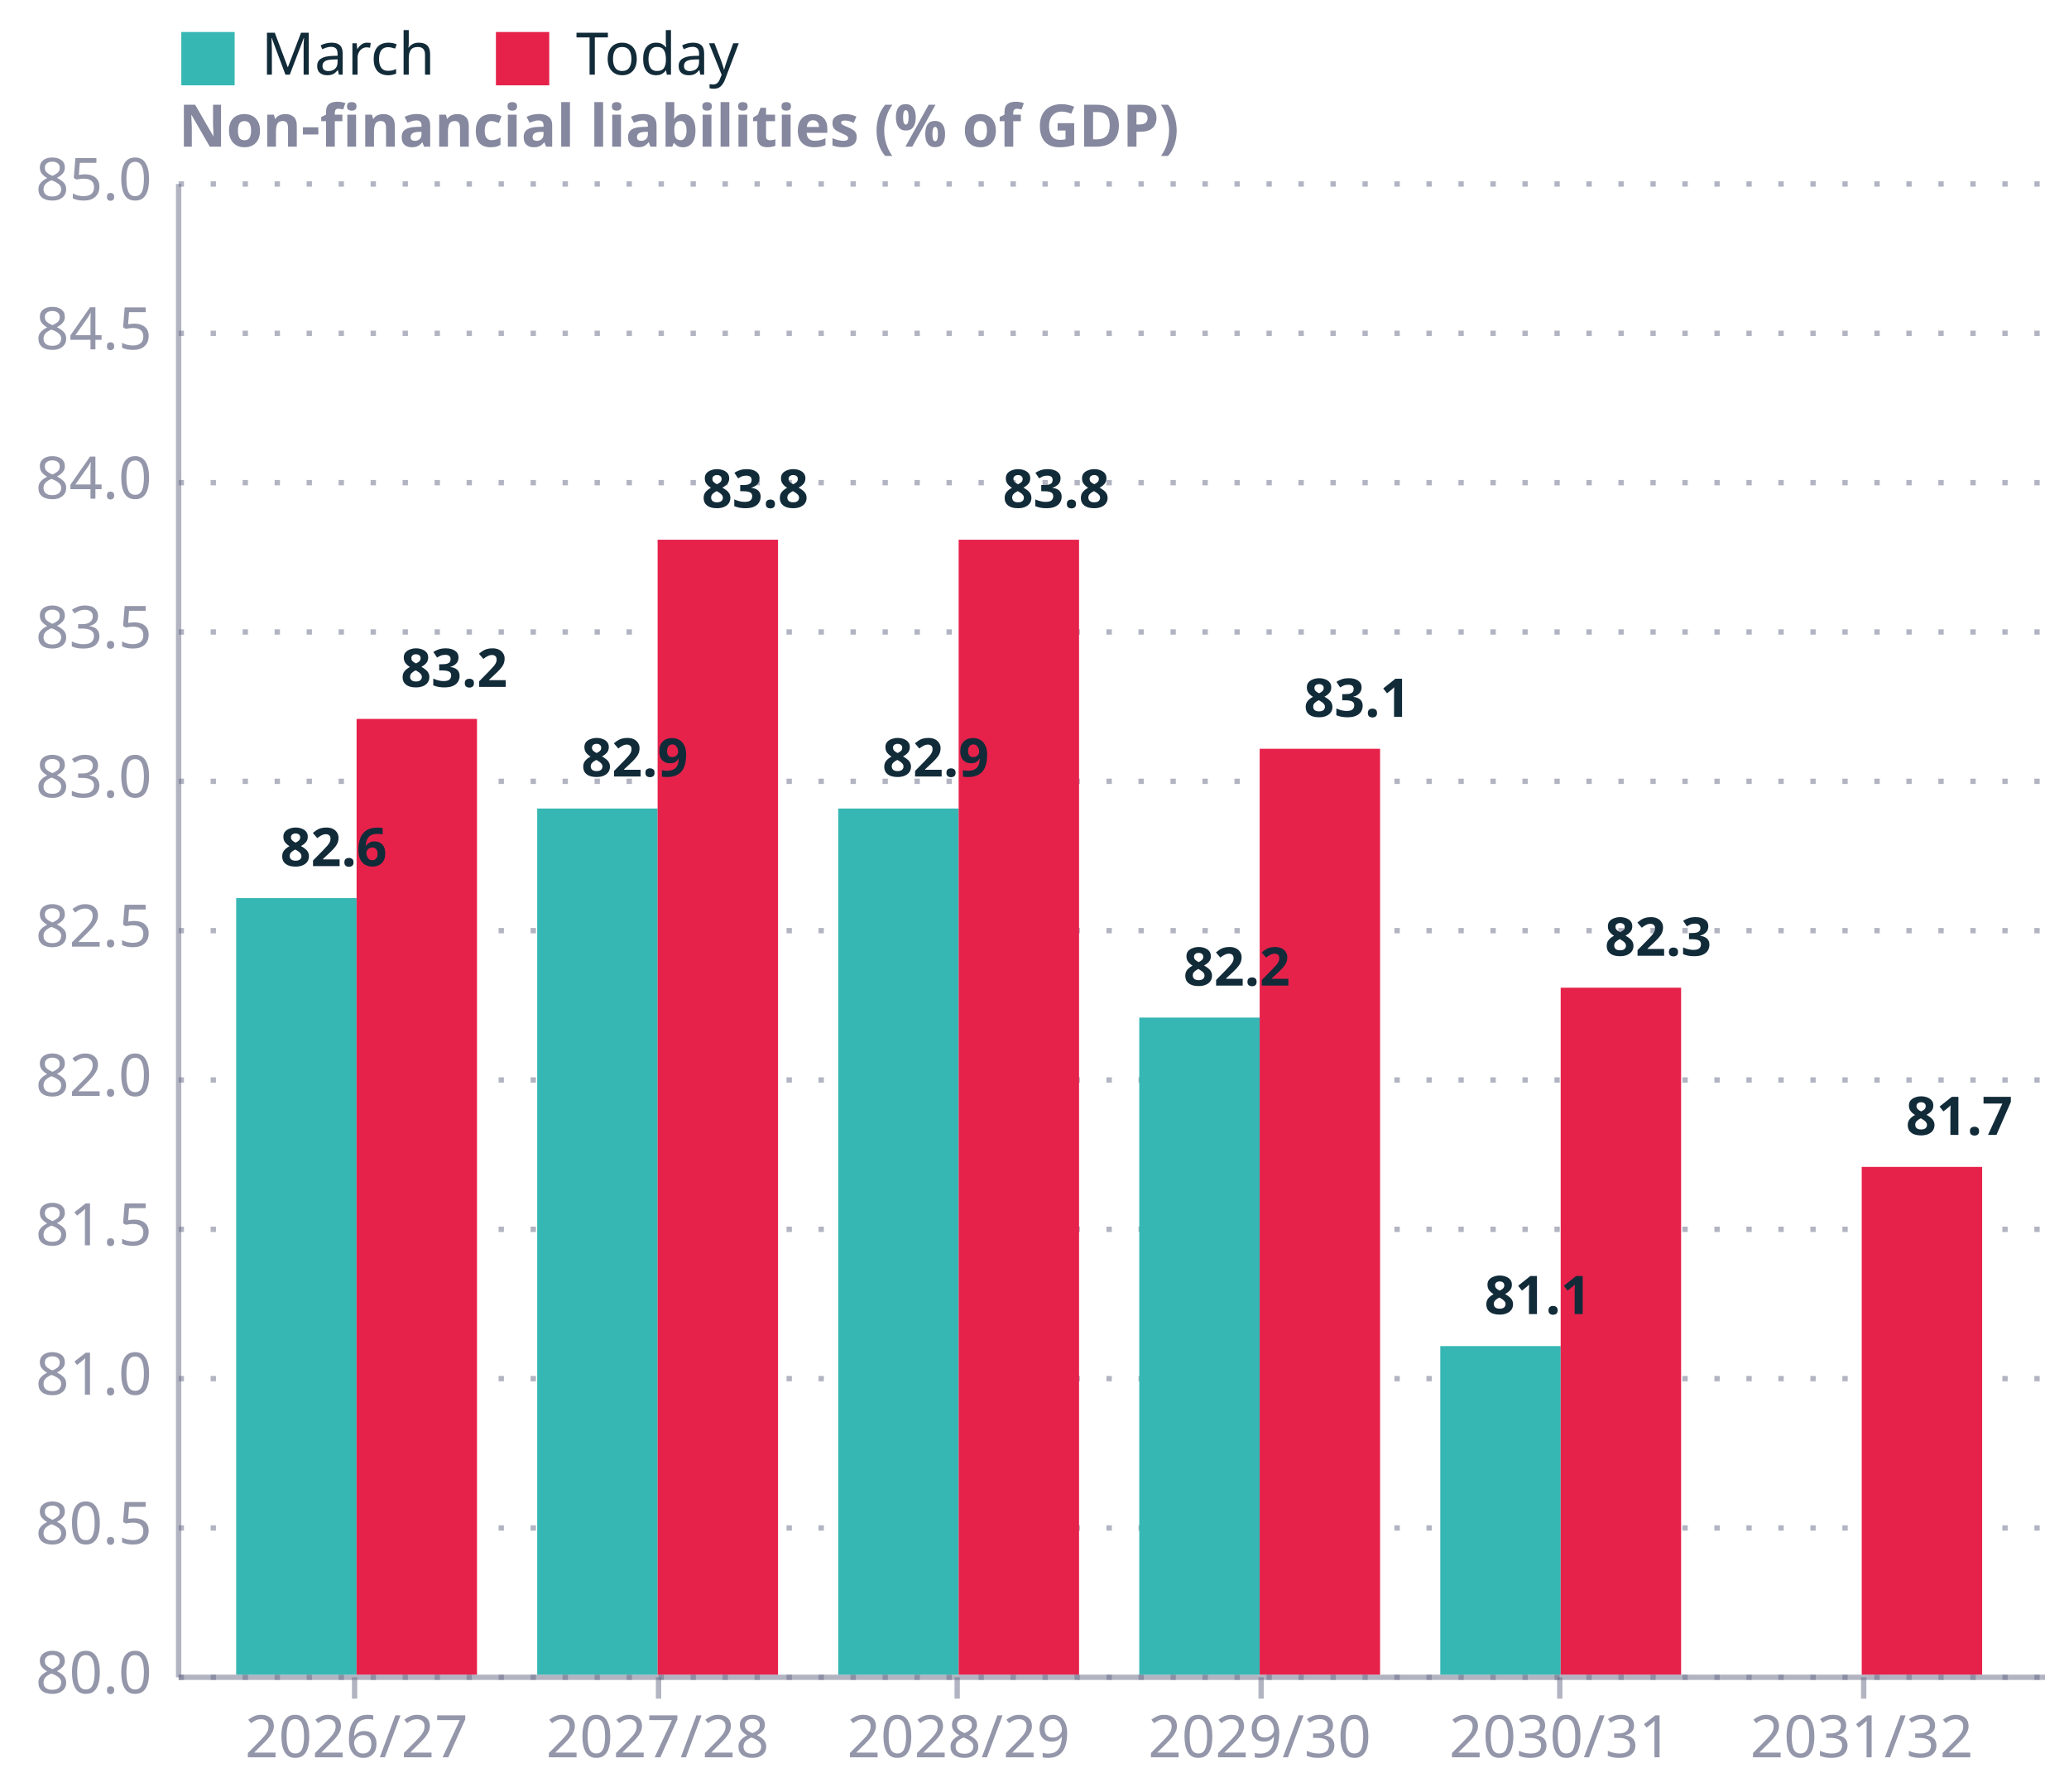
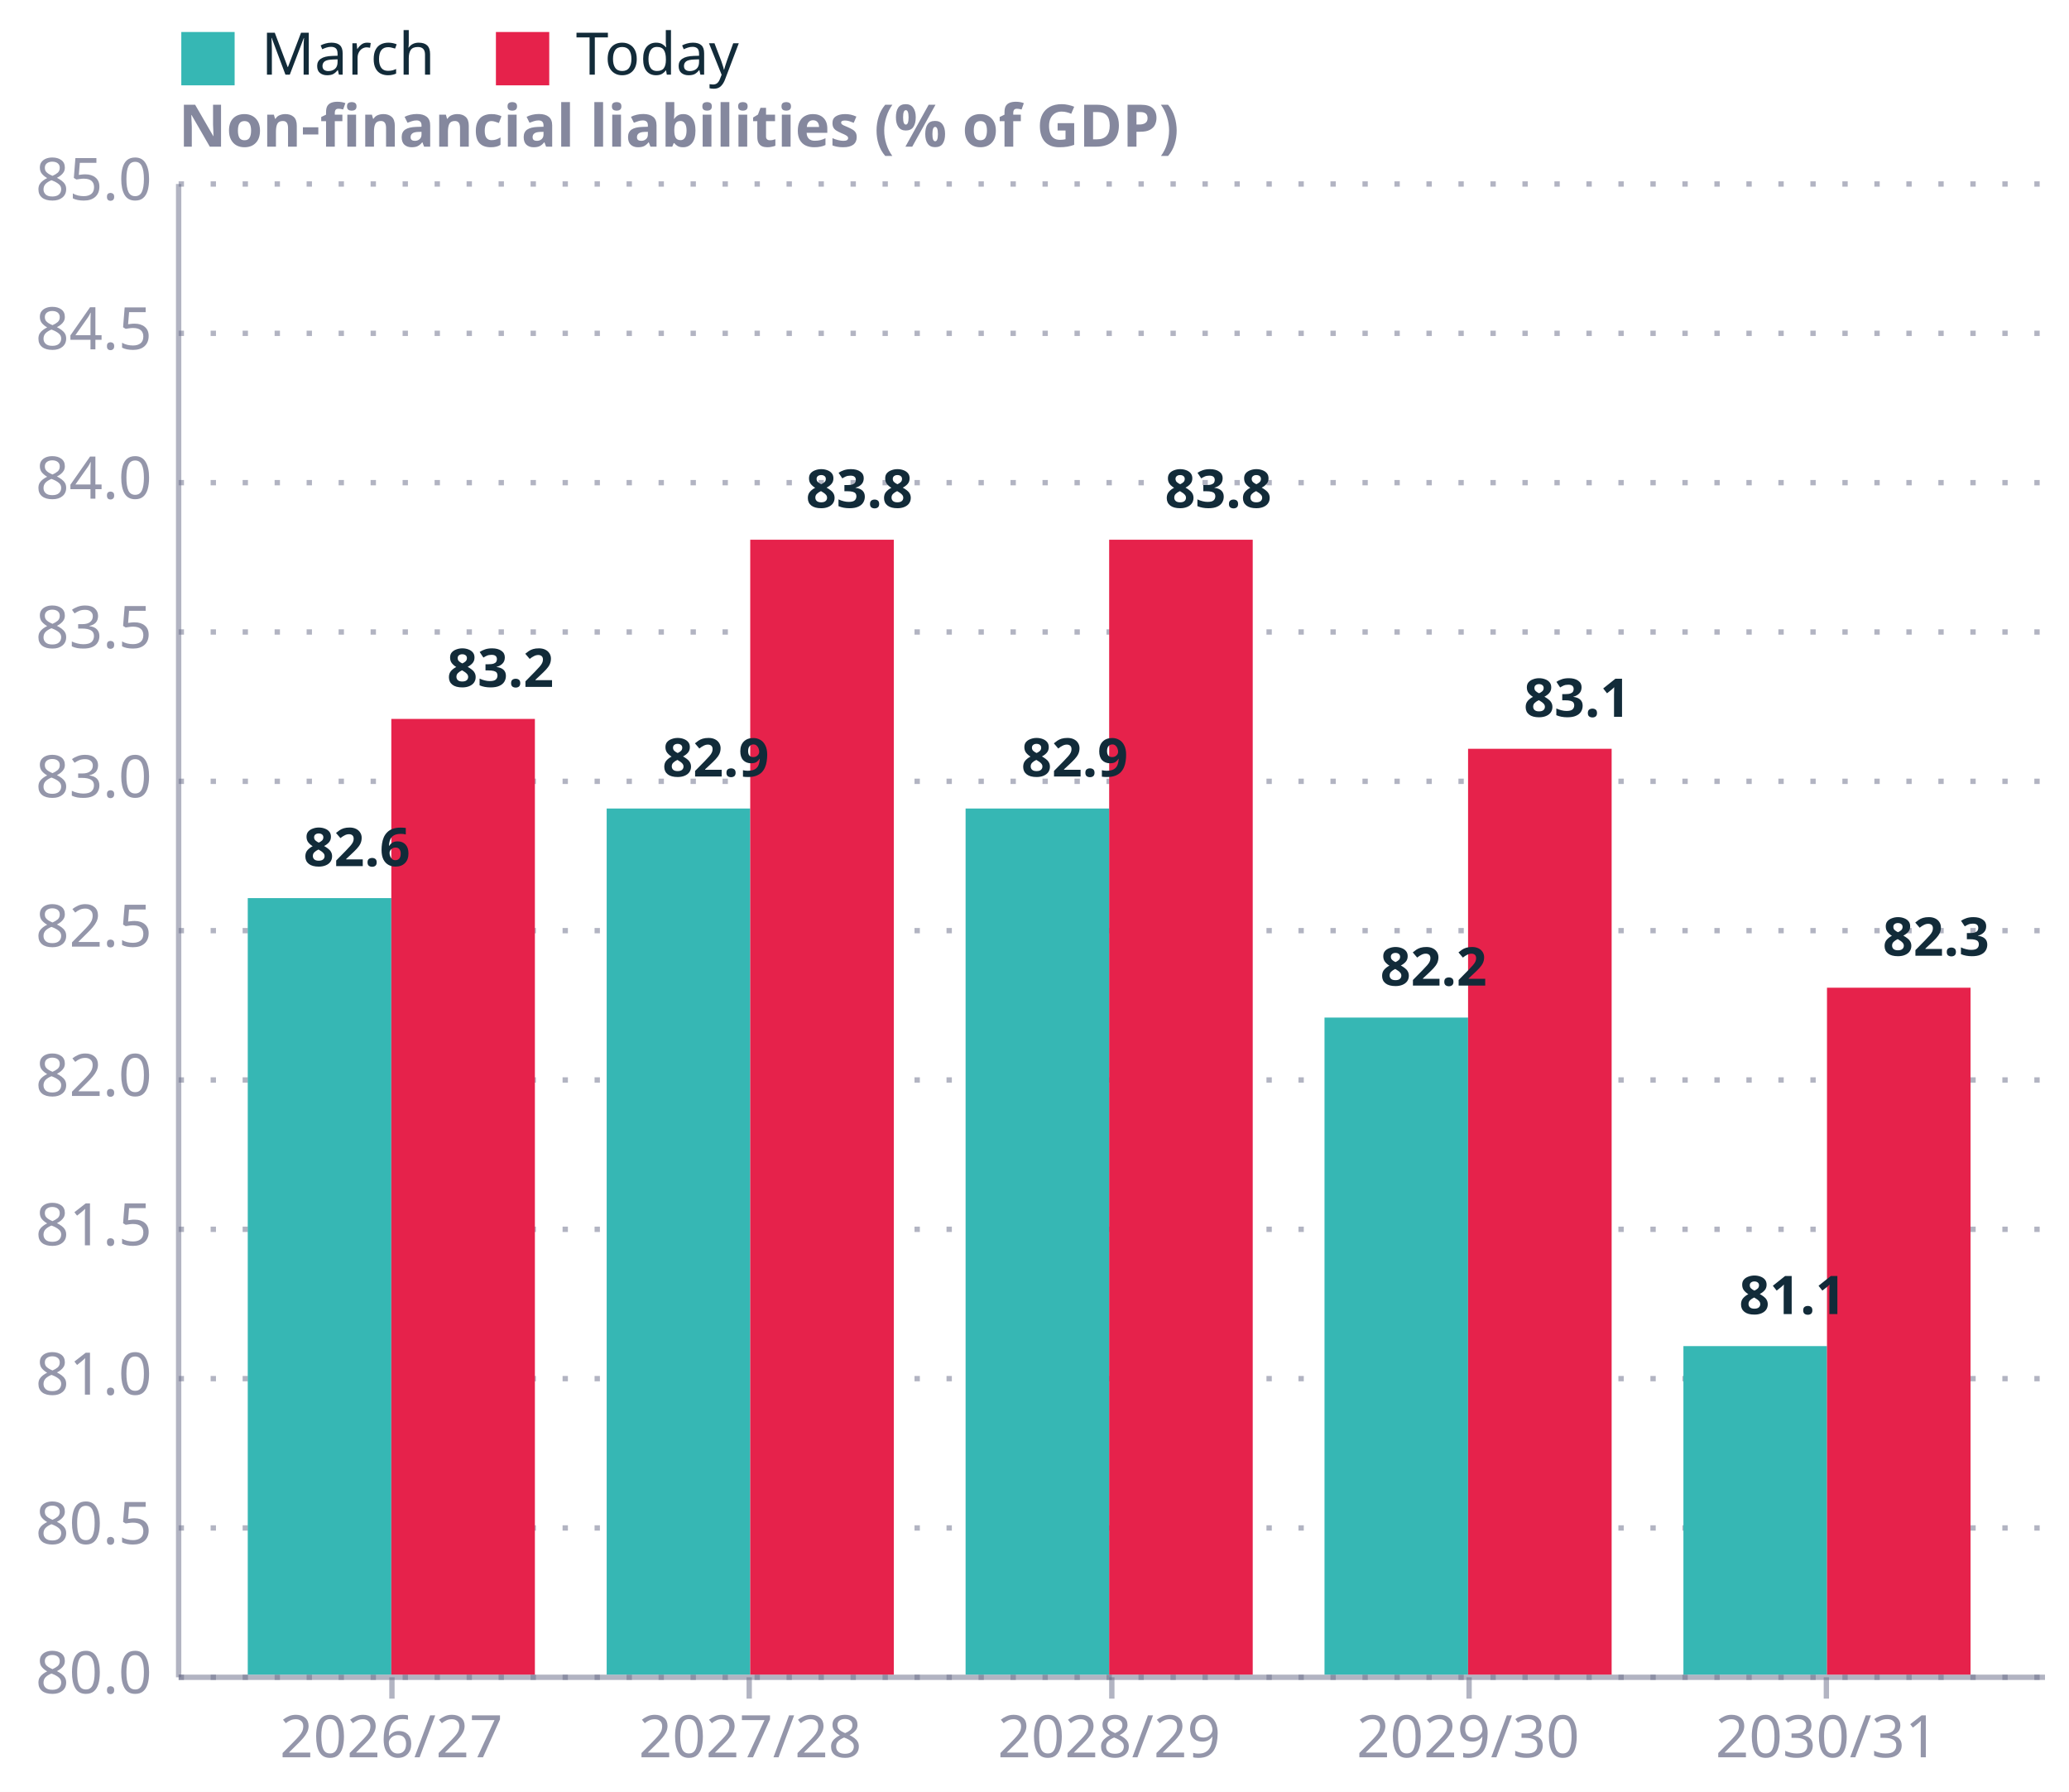
<svg xmlns="http://www.w3.org/2000/svg" version="1.1" class="marks" width="388" height="336" viewBox="0 0 388 336">
  <rect width="388" height="336" fill="white" />
  <g fill="none" stroke-miterlimit="10" transform="translate(33,34)">
    <g class="mark-group role-frame root" role="graphics-object" aria-roledescription="group mark container">
      <g transform="translate(0,0)">
        <path class="background" aria-hidden="true" d="M0.5,0.5h350v280h-350Z" />
        <g>
          <g class="mark-group role-axis" aria-hidden="true">
            <g transform="translate(0.5,0.5)">
              <path class="background" aria-hidden="true" d="M0,0h0v0h0Z" pointer-events="none" />
              <g>
                <g class="mark-rule role-axis-grid" pointer-events="none">
                  <line transform="translate(0,280)" x2="350" y2="0" stroke="#676A86" stroke-opacity="0.5" stroke-width="1" stroke-dasharray="1,5" opacity="1" />
                  <line transform="translate(0,252)" x2="350" y2="0" stroke="#676A86" stroke-opacity="0.5" stroke-width="1" stroke-dasharray="1,5" opacity="1" />
                  <line transform="translate(0,224)" x2="350" y2="0" stroke="#676A86" stroke-opacity="0.5" stroke-width="1" stroke-dasharray="1,5" opacity="1" />
                  <line transform="translate(0,196)" x2="350" y2="0" stroke="#676A86" stroke-opacity="0.5" stroke-width="1" stroke-dasharray="1,5" opacity="1" />
                  <line transform="translate(0,168)" x2="350" y2="0" stroke="#676A86" stroke-opacity="0.5" stroke-width="1" stroke-dasharray="1,5" opacity="1" />
                  <line transform="translate(0,140)" x2="350" y2="0" stroke="#676A86" stroke-opacity="0.5" stroke-width="1" stroke-dasharray="1,5" opacity="1" />
                  <line transform="translate(0,112)" x2="350" y2="0" stroke="#676A86" stroke-opacity="0.5" stroke-width="1" stroke-dasharray="1,5" opacity="1" />
                  <line transform="translate(0,84)" x2="350" y2="0" stroke="#676A86" stroke-opacity="0.5" stroke-width="1" stroke-dasharray="1,5" opacity="1" />
                  <line transform="translate(0,56)" x2="350" y2="0" stroke="#676A86" stroke-opacity="0.5" stroke-width="1" stroke-dasharray="1,5" opacity="1" />
                  <line transform="translate(0,28)" x2="350" y2="0" stroke="#676A86" stroke-opacity="0.5" stroke-width="1" stroke-dasharray="1,5" opacity="1" />
                  <line transform="translate(0,0)" x2="350" y2="0" stroke="#676A86" stroke-opacity="0.5" stroke-width="1" stroke-dasharray="1,5" opacity="1" />
                </g>
              </g>
              <path class="foreground" aria-hidden="true" d="" pointer-events="none" display="none" />
            </g>
          </g>
-           <g class="mark-group role-axis" role="graphics-symbol" aria-roledescription="axis" aria-label="X-axis for a discrete scale with 6 values: 2026/27, 2027/28, 2028/29, 2029/30, 2030/31, 2031/32">
+           <g class="mark-group role-axis" role="graphics-symbol" aria-roledescription="axis" aria-label="X-axis for a discrete scale with 5 values: 2026/27, 2027/28, 2028/29, 2029/30, 2030/31">
            <g transform="translate(0.5,280.5)">
              <path class="background" aria-hidden="true" d="M0,0h0v0h0Z" pointer-events="none" />
              <g>
                <g class="mark-rule role-axis-tick" pointer-events="none">
-                   <line transform="translate(33,0)" x2="0" y2="4" stroke="#676A86" stroke-opacity="0.5" stroke-width="1" opacity="1" />
-                   <line transform="translate(90,0)" x2="0" y2="4" stroke="#676A86" stroke-opacity="0.5" stroke-width="1" opacity="1" />
-                   <line transform="translate(146,0)" x2="0" y2="4" stroke="#676A86" stroke-opacity="0.5" stroke-width="1" opacity="1" />
-                   <line transform="translate(203,0)" x2="0" y2="4" stroke="#676A86" stroke-opacity="0.5" stroke-width="1" opacity="1" />
-                   <line transform="translate(259,0)" x2="0" y2="4" stroke="#676A86" stroke-opacity="0.5" stroke-width="1" opacity="1" />
-                   <line transform="translate(316,0)" x2="0" y2="4" stroke="#676A86" stroke-opacity="0.5" stroke-width="1" opacity="1" />
+                   <line transform="translate(40,0)" x2="0" y2="4" stroke="#676A86" stroke-opacity="0.5" stroke-width="1" opacity="1" />
+                   <line transform="translate(107,0)" x2="0" y2="4" stroke="#676A86" stroke-opacity="0.5" stroke-width="1" opacity="1" />
+                   <line transform="translate(175,0)" x2="0" y2="4" stroke="#676A86" stroke-opacity="0.5" stroke-width="1" opacity="1" />
+                   <line transform="translate(242,0)" x2="0" y2="4" stroke="#676A86" stroke-opacity="0.5" stroke-width="1" opacity="1" />
+                   <line transform="translate(309,0)" x2="0" y2="4" stroke="#676A86" stroke-opacity="0.5" stroke-width="1" opacity="1" />
                </g>
                <g class="mark-text role-axis-label" pointer-events="none">
-                   <text text-anchor="middle" transform="translate(33.37097,15)" font-family="Circular Std" font-size="11px" fill="#676A86" fill-opacity="0.7" opacity="1">2026/27</text>
-                   <text text-anchor="middle" transform="translate(89.82258,15)" font-family="Circular Std" font-size="11px" fill="#676A86" fill-opacity="0.7" opacity="1">2027/28</text>
-                   <text text-anchor="middle" transform="translate(146.2742,15)" font-family="Circular Std" font-size="11px" fill="#676A86" fill-opacity="0.7" opacity="1">2028/29</text>
-                   <text text-anchor="middle" transform="translate(202.7258,15)" font-family="Circular Std" font-size="11px" fill="#676A86" fill-opacity="0.7" opacity="1">2029/30</text>
-                   <text text-anchor="middle" transform="translate(259.1774,15)" font-family="Circular Std" font-size="11px" fill="#676A86" fill-opacity="0.7" opacity="1">2030/31</text>
-                   <text text-anchor="middle" transform="translate(315.629,15)" font-family="Circular Std" font-size="11px" fill="#676A86" fill-opacity="0.7" opacity="1">2031/32</text>
+                   <text text-anchor="middle" transform="translate(39.88462,15)" font-family="Circular Std" font-size="11px" fill="#676A86" fill-opacity="0.7" opacity="1">2026/27</text>
+                   <text text-anchor="middle" transform="translate(107.1923,15)" font-family="Circular Std" font-size="11px" fill="#676A86" fill-opacity="0.7" opacity="1">2027/28</text>
+                   <text text-anchor="middle" transform="translate(174.5,15)" font-family="Circular Std" font-size="11px" fill="#676A86" fill-opacity="0.7" opacity="1">2028/29</text>
+                   <text text-anchor="middle" transform="translate(241.8077,15)" font-family="Circular Std" font-size="11px" fill="#676A86" fill-opacity="0.7" opacity="1">2029/30</text>
+                   <text text-anchor="middle" transform="translate(309.1154,15)" font-family="Circular Std" font-size="11px" fill="#676A86" fill-opacity="0.7" opacity="1">2030/31</text>
                </g>
                <g class="mark-rule role-axis-domain" pointer-events="none">
                  <line transform="translate(0,0)" x2="350" y2="0" stroke="#676A86" stroke-opacity="0.5" stroke-width="1" opacity="1" />
                </g>
              </g>
              <path class="foreground" aria-hidden="true" d="" pointer-events="none" display="none" />
            </g>
          </g>
          <g class="mark-group role-axis" role="graphics-symbol" aria-roledescription="axis" aria-label="Y-axis titled 'Non-financial liabilities (% of GDP)' for a linear scale with values from 80 to 85">
            <g transform="translate(0.5,0.5)">
              <path class="background" aria-hidden="true" d="M0,0h0v0h0Z" pointer-events="none" />
              <g>
                <g class="mark-text role-axis-label" pointer-events="none">
                  <text text-anchor="end" transform="translate(-5,283)" font-family="Circular Std" font-size="11px" fill="#676A86" fill-opacity="0.7" opacity="1">80.0</text>
                  <text text-anchor="end" transform="translate(-5,255)" font-family="Circular Std" font-size="11px" fill="#676A86" fill-opacity="0.7" opacity="1">80.5</text>
                  <text text-anchor="end" transform="translate(-5,227)" font-family="Circular Std" font-size="11px" fill="#676A86" fill-opacity="0.7" opacity="1">81.0</text>
                  <text text-anchor="end" transform="translate(-5,199)" font-family="Circular Std" font-size="11px" fill="#676A86" fill-opacity="0.7" opacity="1">81.5</text>
                  <text text-anchor="end" transform="translate(-5,171)" font-family="Circular Std" font-size="11px" fill="#676A86" fill-opacity="0.7" opacity="1">82.0</text>
                  <text text-anchor="end" transform="translate(-5,143)" font-family="Circular Std" font-size="11px" fill="#676A86" fill-opacity="0.7" opacity="1">82.5</text>
                  <text text-anchor="end" transform="translate(-5,115)" font-family="Circular Std" font-size="11px" fill="#676A86" fill-opacity="0.7" opacity="1">83.0</text>
                  <text text-anchor="end" transform="translate(-5,87)" font-family="Circular Std" font-size="11px" fill="#676A86" fill-opacity="0.7" opacity="1">83.5</text>
                  <text text-anchor="end" transform="translate(-5,59)" font-family="Circular Std" font-size="11px" fill="#676A86" fill-opacity="0.7" opacity="1">84.0</text>
                  <text text-anchor="end" transform="translate(-5,31)" font-family="Circular Std" font-size="11px" fill="#676A86" fill-opacity="0.7" opacity="1">84.5</text>
                  <text text-anchor="end" transform="translate(-5,3)" font-family="Circular Std" font-size="11px" fill="#676A86" fill-opacity="0.7" opacity="1">85.0</text>
                </g>
                <g class="mark-rule role-axis-domain" pointer-events="none">
                  <line transform="translate(0,280)" x2="0" y2="-280" stroke="#676A86" stroke-opacity="0.5" stroke-width="1" opacity="1" />
                </g>
                <g class="mark-text role-axis-title" pointer-events="none">
                  <text text-anchor="start" transform="translate(0,-7)" font-family="Circular Std" font-size="11px" font-weight="bold" fill="#676A86" fill-opacity="0.8" opacity="1">Non-financial liabilities (% of GDP)</text>
                </g>
              </g>
              <path class="foreground" aria-hidden="true" d="" pointer-events="none" display="none" />
            </g>
          </g>
          <g class="mark-rect role-mark layer_0_marks" role="graphics-object" aria-roledescription="rect mark container">
-             <path aria-label="fy: 2026/27; Non-financial liabilities (% of GDP): 82.6; vintage: March" role="graphics-symbol" aria-roledescription="bar" d="M11.29,134.4h22.581v145.6h-22.581Z" fill="#36B7B4" />
-             <path aria-label="fy: 2026/27; Non-financial liabilities (% of GDP): 83.2; vintage: Today" role="graphics-symbol" aria-roledescription="bar" d="M33.871,100.8h22.581v179.2h-22.581Z" fill="#E6224B" />
-             <path aria-label="fy: 2027/28; Non-financial liabilities (% of GDP): 82.9; vintage: March" role="graphics-symbol" aria-roledescription="bar" d="M67.742,117.6h22.581v162.4h-22.581Z" fill="#36B7B4" />
-             <path aria-label="fy: 2027/28; Non-financial liabilities (% of GDP): 83.8; vintage: Today" role="graphics-symbol" aria-roledescription="bar" d="M90.323,67.2h22.581v212.8h-22.581Z" fill="#E6224B" />
-             <path aria-label="fy: 2028/29; Non-financial liabilities (% of GDP): 82.9; vintage: March" role="graphics-symbol" aria-roledescription="bar" d="M124.194,117.6h22.581v162.4h-22.581Z" fill="#36B7B4" />
-             <path aria-label="fy: 2028/29; Non-financial liabilities (% of GDP): 83.8; vintage: Today" role="graphics-symbol" aria-roledescription="bar" d="M146.774,67.2h22.581v212.8h-22.581Z" fill="#E6224B" />
-             <path aria-label="fy: 2029/30; Non-financial liabilities (% of GDP): 82.2; vintage: March" role="graphics-symbol" aria-roledescription="bar" d="M180.645,156.8h22.581v123.2h-22.581Z" fill="#36B7B4" />
-             <path aria-label="fy: 2029/30; Non-financial liabilities (% of GDP): 83.1; vintage: Today" role="graphics-symbol" aria-roledescription="bar" d="M203.226,106.4h22.581v173.6h-22.581Z" fill="#E6224B" />
-             <path aria-label="fy: 2030/31; Non-financial liabilities (% of GDP): 81.1; vintage: March" role="graphics-symbol" aria-roledescription="bar" d="M237.097,218.4h22.581v61.6h-22.581Z" fill="#36B7B4" />
-             <path aria-label="fy: 2030/31; Non-financial liabilities (% of GDP): 82.3; vintage: Today" role="graphics-symbol" aria-roledescription="bar" d="M259.677,151.2h22.581v128.8h-22.581Z" fill="#E6224B" />
-             <path aria-label="fy: 2031/32; Non-financial liabilities (% of GDP): 81.7; vintage: Today" role="graphics-symbol" aria-roledescription="bar" d="M316.129,184.8h22.581v95.2h-22.581Z" fill="#E6224B" />
+             <path aria-label="fy: 2026/27; Non-financial liabilities (% of GDP): 82.6; vintage: March" role="graphics-symbol" aria-roledescription="bar" d="M13.462,134.4h26.923v145.6h-26.923Z" fill="#36B7B4" />
+             <path aria-label="fy: 2026/27; Non-financial liabilities (% of GDP): 83.2; vintage: Today" role="graphics-symbol" aria-roledescription="bar" d="M40.385,100.8h26.923v179.2h-26.923Z" fill="#E6224B" />
+             <path aria-label="fy: 2027/28; Non-financial liabilities (% of GDP): 82.9; vintage: March" role="graphics-symbol" aria-roledescription="bar" d="M80.769,117.6h26.923v162.4h-26.923Z" fill="#36B7B4" />
+             <path aria-label="fy: 2027/28; Non-financial liabilities (% of GDP): 83.8; vintage: Today" role="graphics-symbol" aria-roledescription="bar" d="M107.692,67.2h26.923v212.8h-26.923Z" fill="#E6224B" />
+             <path aria-label="fy: 2028/29; Non-financial liabilities (% of GDP): 82.9; vintage: March" role="graphics-symbol" aria-roledescription="bar" d="M148.077,117.6h26.923v162.4h-26.923Z" fill="#36B7B4" />
+             <path aria-label="fy: 2028/29; Non-financial liabilities (% of GDP): 83.8; vintage: Today" role="graphics-symbol" aria-roledescription="bar" d="M175,67.2h26.923v212.8h-26.923Z" fill="#E6224B" />
+             <path aria-label="fy: 2029/30; Non-financial liabilities (% of GDP): 82.2; vintage: March" role="graphics-symbol" aria-roledescription="bar" d="M215.385,156.8h26.923v123.2h-26.923Z" fill="#36B7B4" />
+             <path aria-label="fy: 2029/30; Non-financial liabilities (% of GDP): 83.1; vintage: Today" role="graphics-symbol" aria-roledescription="bar" d="M242.308,106.4h26.923v173.6h-26.923Z" fill="#E6224B" />
+             <path aria-label="fy: 2030/31; Non-financial liabilities (% of GDP): 81.1; vintage: March" role="graphics-symbol" aria-roledescription="bar" d="M282.692,218.4h26.923v61.6h-26.923Z" fill="#36B7B4" />
+             <path aria-label="fy: 2030/31; Non-financial liabilities (% of GDP): 82.3; vintage: Today" role="graphics-symbol" aria-roledescription="bar" d="M309.615,151.2h26.923v128.8h-26.923Z" fill="#E6224B" />
          </g>
          <g class="mark-text role-mark layer_1_marks" role="graphics-object" aria-roledescription="text mark container">
-             <text aria-label="fy: 2026/27; pct: 82.6; vintage: March" role="graphics-symbol" aria-roledescription="text mark" text-anchor="middle" transform="translate(29.58065,128.4)" font-family="Circular Std" font-size="10px" font-weight="bold" fill="#122b39">82.6</text>
-             <text aria-label="fy: 2026/27; pct: 83.2; vintage: Today" role="graphics-symbol" aria-roledescription="text mark" text-anchor="middle" transform="translate(52.16129,94.8)" font-family="Circular Std" font-size="10px" font-weight="bold" fill="#122b39">83.2</text>
-             <text aria-label="fy: 2027/28; pct: 82.9; vintage: March" role="graphics-symbol" aria-roledescription="text mark" text-anchor="middle" transform="translate(86.03226,111.6)" font-family="Circular Std" font-size="10px" font-weight="bold" fill="#122b39">82.9</text>
-             <text aria-label="fy: 2027/28; pct: 83.8; vintage: Today" role="graphics-symbol" aria-roledescription="text mark" text-anchor="middle" transform="translate(108.6129,61.2)" font-family="Circular Std" font-size="10px" font-weight="bold" fill="#122b39">83.8</text>
-             <text aria-label="fy: 2028/29; pct: 82.9; vintage: March" role="graphics-symbol" aria-roledescription="text mark" text-anchor="middle" transform="translate(142.4839,111.6)" font-family="Circular Std" font-size="10px" font-weight="bold" fill="#122b39">82.9</text>
-             <text aria-label="fy: 2028/29; pct: 83.8; vintage: Today" role="graphics-symbol" aria-roledescription="text mark" text-anchor="middle" transform="translate(165.0645,61.2)" font-family="Circular Std" font-size="10px" font-weight="bold" fill="#122b39">83.8</text>
-             <text aria-label="fy: 2029/30; pct: 82.2; vintage: March" role="graphics-symbol" aria-roledescription="text mark" text-anchor="middle" transform="translate(198.9355,150.8)" font-family="Circular Std" font-size="10px" font-weight="bold" fill="#122b39">82.2</text>
-             <text aria-label="fy: 2029/30; pct: 83.1; vintage: Today" role="graphics-symbol" aria-roledescription="text mark" text-anchor="middle" transform="translate(221.5161,100.4)" font-family="Circular Std" font-size="10px" font-weight="bold" fill="#122b39">83.1</text>
-             <text aria-label="fy: 2030/31; pct: 81.1; vintage: March" role="graphics-symbol" aria-roledescription="text mark" text-anchor="middle" transform="translate(255.3871,212.4)" font-family="Circular Std" font-size="10px" font-weight="bold" fill="#122b39">81.1</text>
-             <text aria-label="fy: 2030/31; pct: 82.3; vintage: Today" role="graphics-symbol" aria-roledescription="text mark" text-anchor="middle" transform="translate(277.9677,145.2)" font-family="Circular Std" font-size="10px" font-weight="bold" fill="#122b39">82.3</text>
-             <text aria-label="fy: 2031/32; pct: 81.7; vintage: Today" role="graphics-symbol" aria-roledescription="text mark" text-anchor="middle" transform="translate(334.4194,178.8)" font-family="Circular Std" font-size="10px" font-weight="bold" fill="#122b39">81.7</text>
+             <text aria-label="fy: 2026/27; pct: 82.6; vintage: March" role="graphics-symbol" aria-roledescription="text mark" text-anchor="middle" transform="translate(33.92308,128.4)" font-family="Circular Std" font-size="10px" font-weight="bold" fill="#122b39">82.6</text>
+             <text aria-label="fy: 2026/27; pct: 83.2; vintage: Today" role="graphics-symbol" aria-roledescription="text mark" text-anchor="middle" transform="translate(60.84615,94.8)" font-family="Circular Std" font-size="10px" font-weight="bold" fill="#122b39">83.2</text>
+             <text aria-label="fy: 2027/28; pct: 82.9; vintage: March" role="graphics-symbol" aria-roledescription="text mark" text-anchor="middle" transform="translate(101.2308,111.6)" font-family="Circular Std" font-size="10px" font-weight="bold" fill="#122b39">82.9</text>
+             <text aria-label="fy: 2027/28; pct: 83.8; vintage: Today" role="graphics-symbol" aria-roledescription="text mark" text-anchor="middle" transform="translate(128.1538,61.2)" font-family="Circular Std" font-size="10px" font-weight="bold" fill="#122b39">83.8</text>
+             <text aria-label="fy: 2028/29; pct: 82.9; vintage: March" role="graphics-symbol" aria-roledescription="text mark" text-anchor="middle" transform="translate(168.5385,111.6)" font-family="Circular Std" font-size="10px" font-weight="bold" fill="#122b39">82.9</text>
+             <text aria-label="fy: 2028/29; pct: 83.8; vintage: Today" role="graphics-symbol" aria-roledescription="text mark" text-anchor="middle" transform="translate(195.4615,61.2)" font-family="Circular Std" font-size="10px" font-weight="bold" fill="#122b39">83.8</text>
+             <text aria-label="fy: 2029/30; pct: 82.2; vintage: March" role="graphics-symbol" aria-roledescription="text mark" text-anchor="middle" transform="translate(235.8462,150.8)" font-family="Circular Std" font-size="10px" font-weight="bold" fill="#122b39">82.2</text>
+             <text aria-label="fy: 2029/30; pct: 83.1; vintage: Today" role="graphics-symbol" aria-roledescription="text mark" text-anchor="middle" transform="translate(262.7692,100.4)" font-family="Circular Std" font-size="10px" font-weight="bold" fill="#122b39">83.1</text>
+             <text aria-label="fy: 2030/31; pct: 81.1; vintage: March" role="graphics-symbol" aria-roledescription="text mark" text-anchor="middle" transform="translate(303.1538,212.4)" font-family="Circular Std" font-size="10px" font-weight="bold" fill="#122b39">81.1</text>
+             <text aria-label="fy: 2030/31; pct: 82.3; vintage: Today" role="graphics-symbol" aria-roledescription="text mark" text-anchor="middle" transform="translate(330.0769,145.2)" font-family="Circular Std" font-size="10px" font-weight="bold" fill="#122b39">82.3</text>
          </g>
          <g class="mark-group role-legend" role="graphics-symbol" aria-roledescription="legend" aria-label="Symbol legend for fill color with 2 values: March, Today">
            <g transform="translate(0,-29)">
              <path class="background" aria-hidden="true" d="M0,0h106v11h-106Z" pointer-events="none" />
              <g>
                <g class="mark-group role-legend-entry">
                  <g transform="translate(0,0)">
                    <path class="background" aria-hidden="true" d="M0,0h0v0h0Z" pointer-events="none" />
                    <g>
                      <g class="mark-group role-scope" role="graphics-object" aria-roledescription="group mark container">
                        <g transform="translate(0,0)">
                          <path class="background" aria-hidden="true" d="M0,0h48.681v11h-48.681Z" pointer-events="none" opacity="1" />
                          <g>
                            <g class="mark-symbol role-legend-symbol" pointer-events="none">
                              <path transform="translate(6,6)" d="M-5,-5h10v10h-10Z" fill="#36B7B4" stroke-width="1.5" opacity="1" />
                            </g>
                            <g class="mark-text role-legend-label" pointer-events="none">
                              <text text-anchor="start" transform="translate(16,9)" font-family="Circular Std" font-size="11px" fill="#122b39" opacity="1">March</text>
                            </g>
                          </g>
                          <path class="foreground" aria-hidden="true" d="" pointer-events="none" display="none" />
                        </g>
                        <g transform="translate(59,0)">
                          <path class="background" aria-hidden="true" d="M0,0h46.294v11h-46.294Z" pointer-events="none" opacity="1" />
                          <g>
                            <g class="mark-symbol role-legend-symbol" pointer-events="none">
                              <path transform="translate(6,6)" d="M-5,-5h10v10h-10Z" fill="#E6224B" stroke-width="1.5" opacity="1" />
                            </g>
                            <g class="mark-text role-legend-label" pointer-events="none">
                              <text text-anchor="start" transform="translate(16,9)" font-family="Circular Std" font-size="11px" fill="#122b39" opacity="1">Today</text>
                            </g>
                          </g>
                          <path class="foreground" aria-hidden="true" d="" pointer-events="none" display="none" />
                        </g>
                      </g>
                    </g>
                    <path class="foreground" aria-hidden="true" d="" pointer-events="none" display="none" />
                  </g>
                </g>
              </g>
              <path class="foreground" aria-hidden="true" d="" pointer-events="none" display="none" />
            </g>
          </g>
        </g>
        <path class="foreground" aria-hidden="true" d="" display="none" />
      </g>
    </g>
  </g>
</svg>
